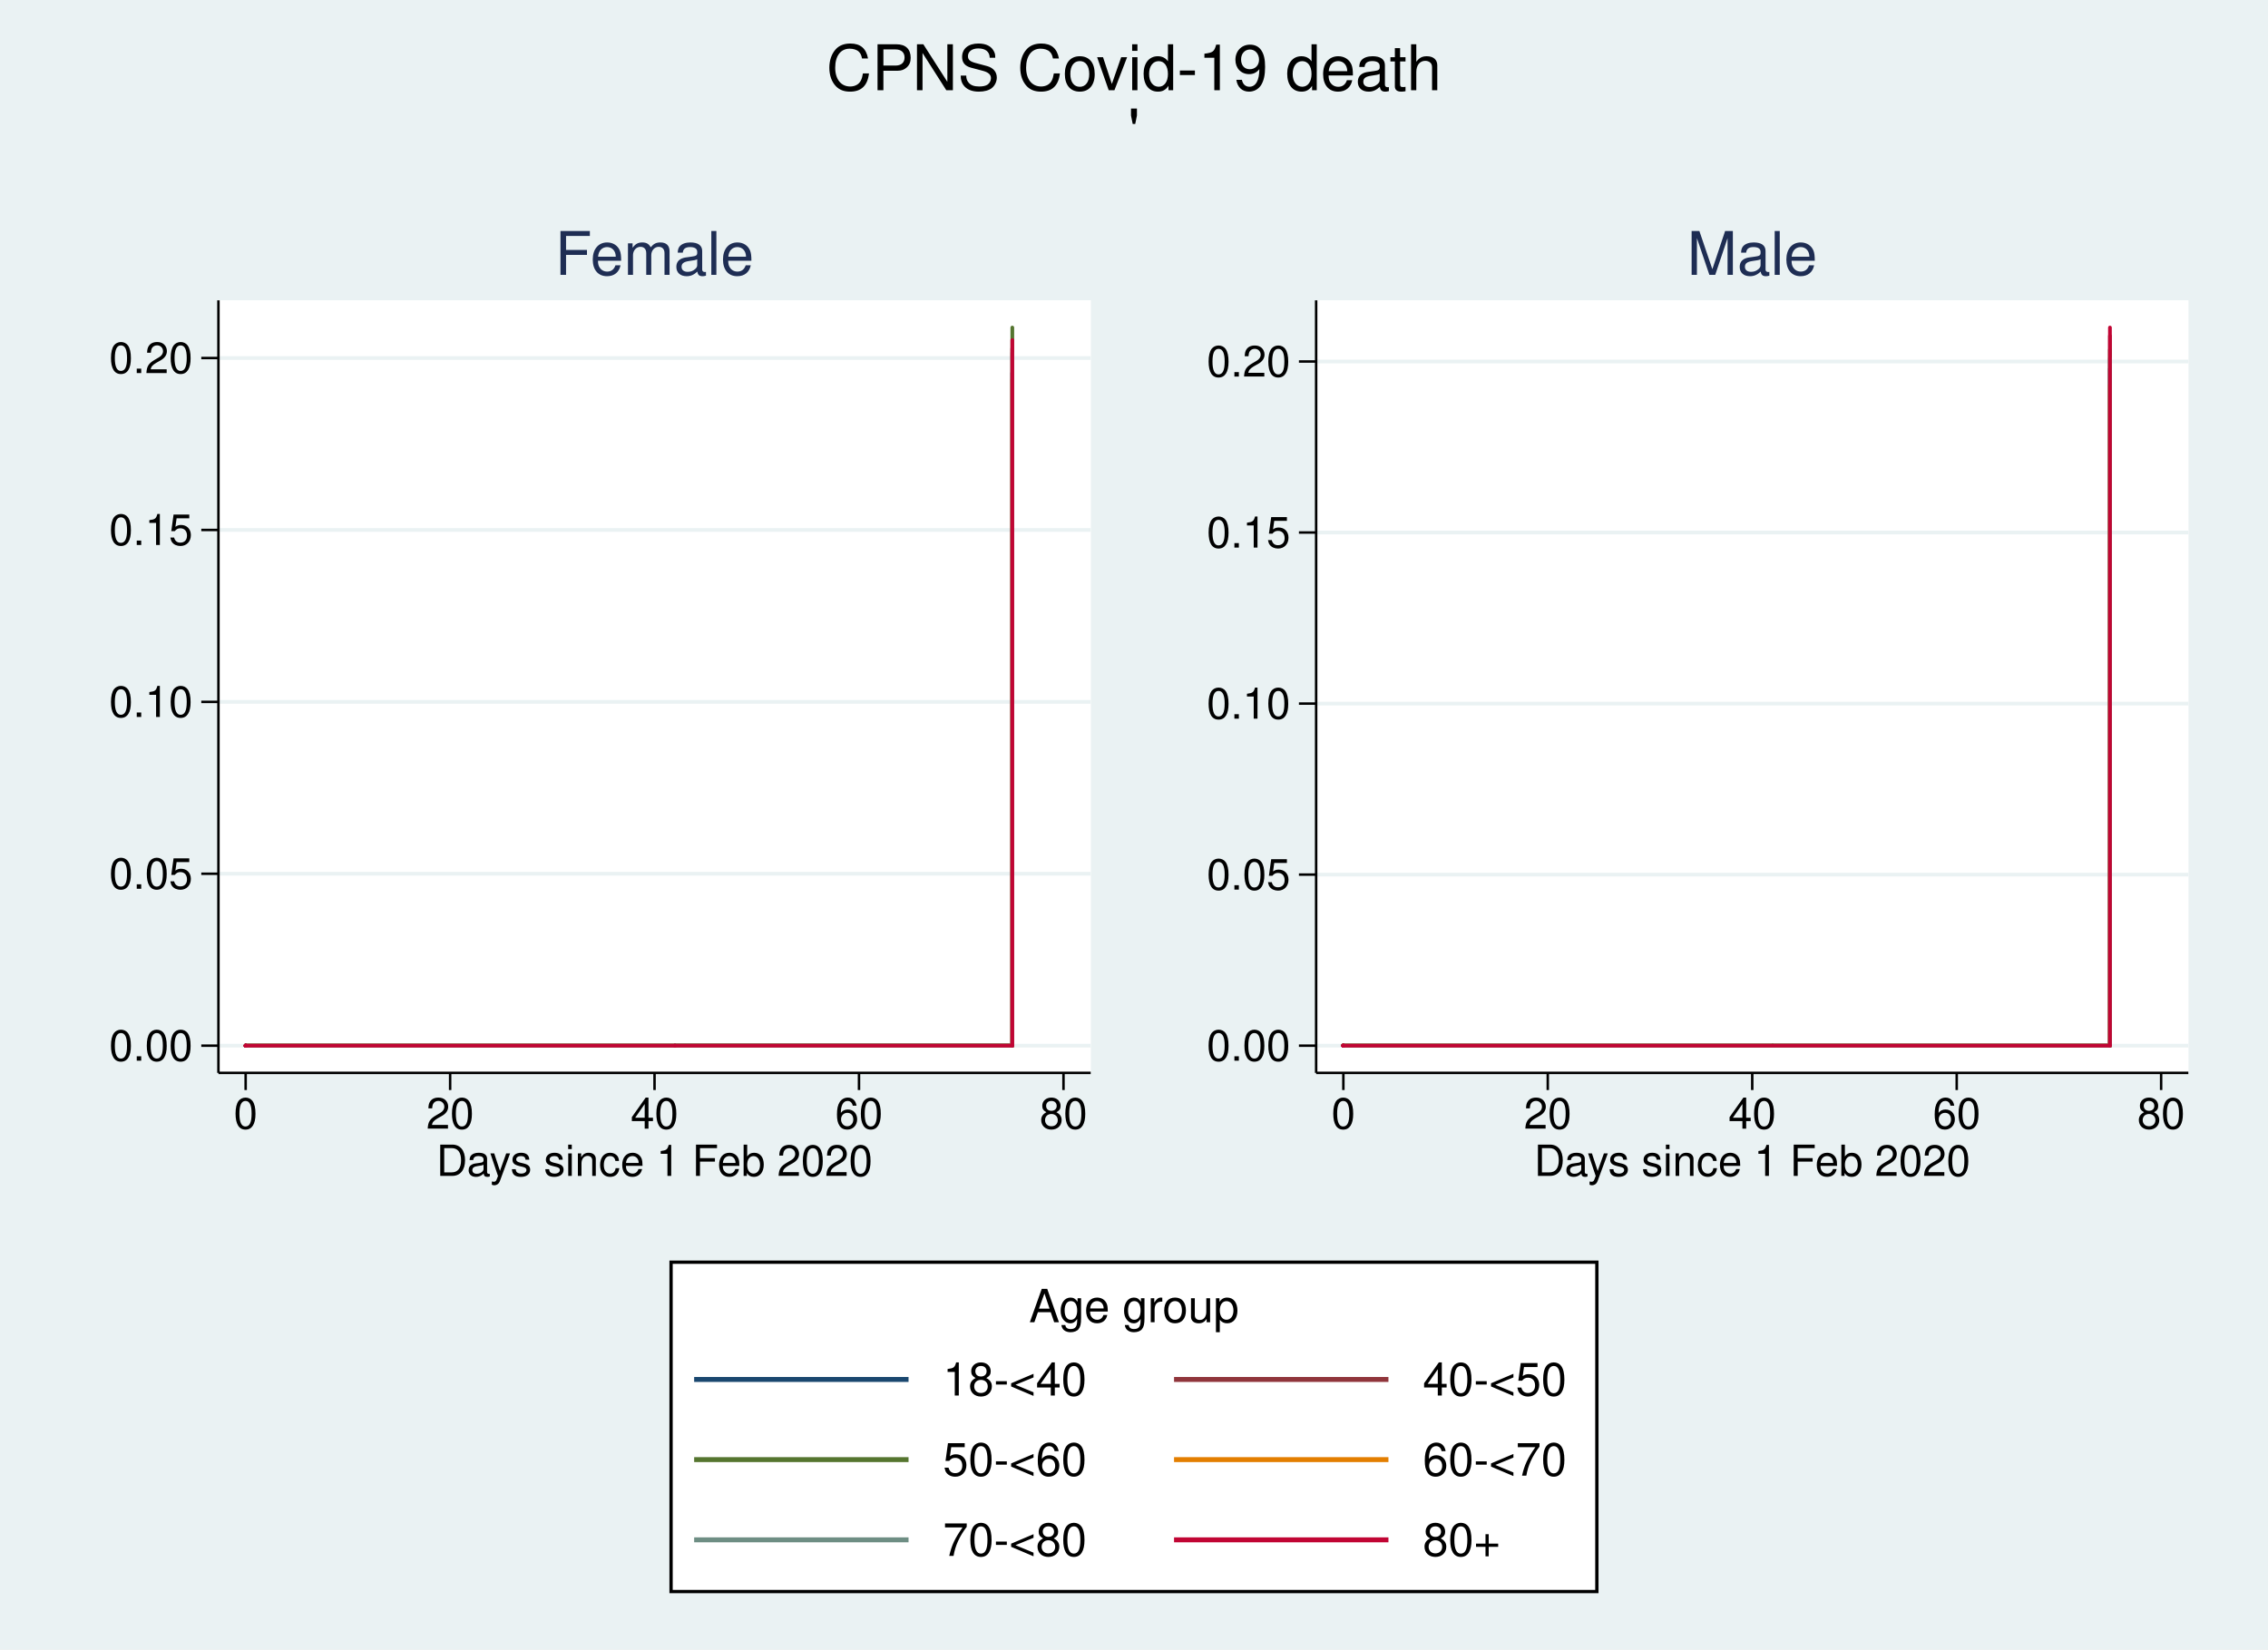
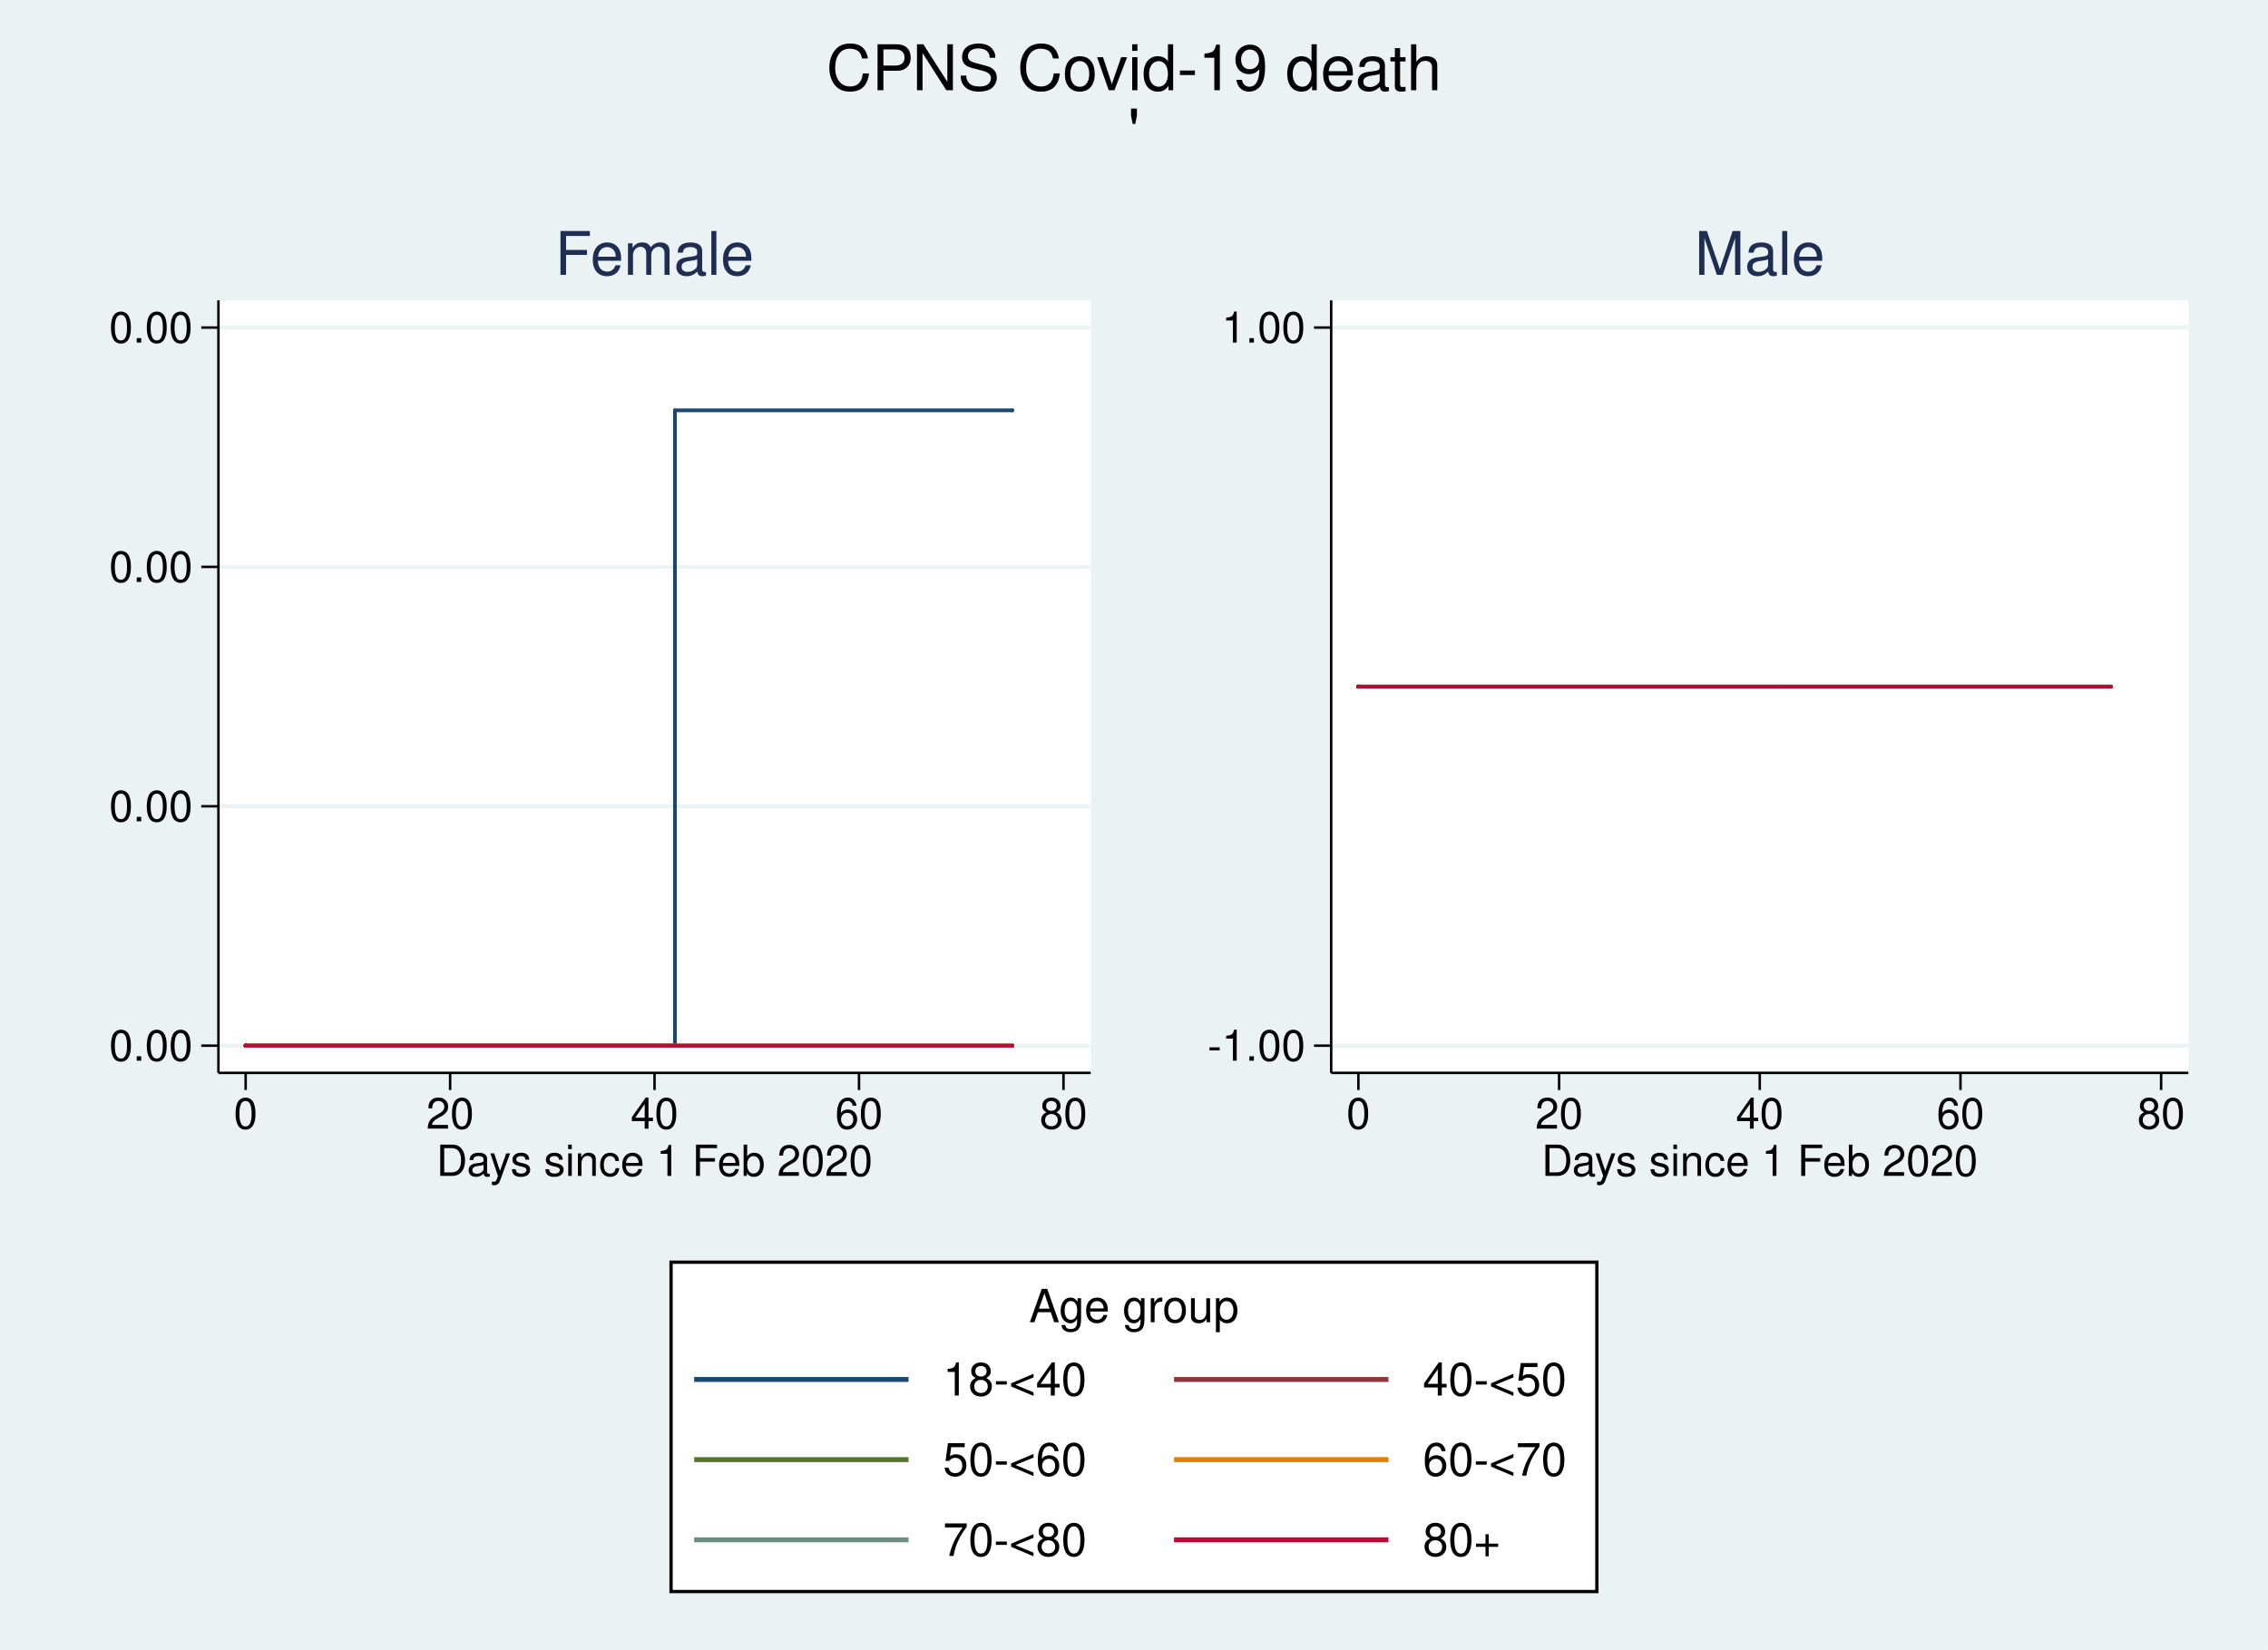
<svg xmlns="http://www.w3.org/2000/svg" version="1.1" width="5.50in" height="4.00in" viewBox="0 0 3960 2880">
  <rect x="0" y="0" width="3960" height="2880" style="fill:#EAF2F3;stroke:none" />
  <rect x="0.00" y="0.00" width="3959.88" height="2880.00" style="fill:#EAF2F3" />
  <rect x="2.88" y="2.88" width="3954.12" height="2874.24" style="fill:none;stroke:#EAF2F3;stroke-width:5.76" />
  <rect x="63.36" y="317.92" width="1916.64" height="1848.64" style="fill:#EAF2F3" />
  <rect x="65.52" y="320.08" width="1912.32" height="1844.32" style="fill:none;stroke:#EAF2F3;stroke-width:4.32" />
  <rect x="381.40" y="524.47" width="1522.99" height="1349.04" style="fill:#FFFFFF" />
  <rect x="383.56" y="526.63" width="1518.67" height="1344.72" style="fill:none;stroke:#FFFFFF;stroke-width:4.32" />
  <line x1="381.40" y1="1825.99" x2="1904.39" y2="1825.99" style="stroke:#EAF2F3;stroke-width:6.48" />
-   <line x1="381.40" y1="1525.76" x2="1904.39" y2="1525.76" style="stroke:#EAF2F3;stroke-width:6.48" />
-   <line x1="381.40" y1="1225.66" x2="1904.39" y2="1225.66" style="stroke:#EAF2F3;stroke-width:6.48" />
-   <line x1="381.40" y1="925.43" x2="1904.39" y2="925.43" style="stroke:#EAF2F3;stroke-width:6.48" />
-   <line x1="381.40" y1="625.20" x2="1904.39" y2="625.20" style="stroke:#EAF2F3;stroke-width:6.48" />
+   <line x1="381.40" y1="1407.95" x2="1904.39" y2="1407.95" style="stroke:#EAF2F3;stroke-width:6.48" />
+   <line x1="381.40" y1="989.91" x2="1904.39" y2="989.91" style="stroke:#EAF2F3;stroke-width:6.48" />
+   <line x1="381.40" y1="571.99" x2="1904.39" y2="571.99" style="stroke:#EAF2F3;stroke-width:6.48" />
  <line x1="428.92" y1="1825.99" x2="428.92" y2="1825.99" stroke-linecap="round" style="stroke:#1A476F;stroke-width:6.48" />
  <line x1="428.92" y1="1825.99" x2="428.92" y2="1825.99" stroke-linecap="round" style="stroke:#1A476F;stroke-width:6.48" />
  <line x1="428.92" y1="1825.99" x2="428.92" y2="1825.99" stroke-linecap="round" style="stroke:#1A476F;stroke-width:6.48" />
  <line x1="428.92" y1="1825.99" x2="428.92" y2="1825.99" stroke-linecap="round" style="stroke:#1A476F;stroke-width:6.48" />
  <line x1="428.92" y1="1825.99" x2="428.92" y2="1825.99" stroke-linecap="round" style="stroke:#1A476F;stroke-width:6.48" />
  <line x1="428.92" y1="1825.99" x2="428.92" y2="1825.99" stroke-linecap="round" style="stroke:#1A476F;stroke-width:6.48" />
  <line x1="428.92" y1="1825.99" x2="428.92" y2="1825.99" stroke-linecap="round" style="stroke:#1A476F;stroke-width:6.48" />
  <line x1="428.92" y1="1825.99" x2="428.92" y2="1825.99" stroke-linecap="round" style="stroke:#1A476F;stroke-width:6.48" />
  <line x1="428.92" y1="1825.99" x2="428.92" y2="1825.99" stroke-linecap="round" style="stroke:#1A476F;stroke-width:6.48" />
  <line x1="428.92" y1="1825.99" x2="428.92" y2="1825.99" stroke-linecap="round" style="stroke:#1A476F;stroke-width:6.48" />
  <line x1="428.92" y1="1825.99" x2="1178.47" y2="1825.99" stroke-linecap="round" style="stroke:#1A476F;stroke-width:6.48" />
-   <line x1="1178.47" y1="1825.99" x2="1178.47" y2="1825.74" stroke-linecap="round" style="stroke:#1A476F;stroke-width:6.48" />
-   <line x1="1178.47" y1="1825.74" x2="1767.52" y2="1825.74" stroke-linecap="round" style="stroke:#1A476F;stroke-width:6.48" />
-   <line x1="1767.52" y1="1825.74" x2="1767.52" y2="651.32" stroke-linecap="round" style="stroke:#1A476F;stroke-width:6.48" />
+   <line x1="1178.47" y1="1825.99" x2="1178.47" y2="716.53" stroke-linecap="round" style="stroke:#1A476F;stroke-width:6.48" />
+   <line x1="1178.47" y1="716.53" x2="1767.52" y2="716.53" stroke-linecap="round" style="stroke:#1A476F;stroke-width:6.48" />
+   <line x1="1767.52" y1="716.53" x2="1767.52" y2="716.53" stroke-linecap="round" style="stroke:#1A476F;stroke-width:6.48" />
  <line x1="428.92" y1="1825.99" x2="428.92" y2="1825.99" stroke-linecap="round" style="stroke:#90353B;stroke-width:6.48" />
  <line x1="428.92" y1="1825.99" x2="428.92" y2="1825.99" stroke-linecap="round" style="stroke:#90353B;stroke-width:6.48" />
  <line x1="428.92" y1="1825.99" x2="428.92" y2="1825.99" stroke-linecap="round" style="stroke:#90353B;stroke-width:6.48" />
  <line x1="428.92" y1="1825.99" x2="428.92" y2="1825.99" stroke-linecap="round" style="stroke:#90353B;stroke-width:6.48" />
  <line x1="428.92" y1="1825.99" x2="428.92" y2="1825.99" stroke-linecap="round" style="stroke:#90353B;stroke-width:6.48" />
  <line x1="428.92" y1="1825.99" x2="428.92" y2="1825.99" stroke-linecap="round" style="stroke:#90353B;stroke-width:6.48" />
  <line x1="428.92" y1="1825.99" x2="428.92" y2="1825.99" stroke-linecap="round" style="stroke:#90353B;stroke-width:6.48" />
  <line x1="428.92" y1="1825.99" x2="428.92" y2="1825.99" stroke-linecap="round" style="stroke:#90353B;stroke-width:6.48" />
  <line x1="428.92" y1="1825.99" x2="428.92" y2="1825.99" stroke-linecap="round" style="stroke:#90353B;stroke-width:6.48" />
  <line x1="428.92" y1="1825.99" x2="428.92" y2="1825.99" stroke-linecap="round" style="stroke:#90353B;stroke-width:6.48" />
  <line x1="428.92" y1="1825.99" x2="1767.52" y2="1825.99" stroke-linecap="round" style="stroke:#90353B;stroke-width:6.48" />
-   <line x1="1767.52" y1="1825.99" x2="1767.52" y2="608.75" stroke-linecap="round" style="stroke:#90353B;stroke-width:6.48" />
+   <line x1="1767.52" y1="1825.99" x2="1767.52" y2="1825.99" stroke-linecap="round" style="stroke:#90353B;stroke-width:6.48" />
  <line x1="428.92" y1="1825.99" x2="428.92" y2="1825.99" stroke-linecap="round" style="stroke:#55752F;stroke-width:6.48" />
  <line x1="428.92" y1="1825.99" x2="428.92" y2="1825.99" stroke-linecap="round" style="stroke:#55752F;stroke-width:6.48" />
  <line x1="428.92" y1="1825.99" x2="428.92" y2="1825.99" stroke-linecap="round" style="stroke:#55752F;stroke-width:6.48" />
  <line x1="428.92" y1="1825.99" x2="428.92" y2="1825.99" stroke-linecap="round" style="stroke:#55752F;stroke-width:6.48" />
  <line x1="428.92" y1="1825.99" x2="428.92" y2="1825.99" stroke-linecap="round" style="stroke:#55752F;stroke-width:6.48" />
  <line x1="428.92" y1="1825.99" x2="428.92" y2="1825.99" stroke-linecap="round" style="stroke:#55752F;stroke-width:6.48" />
  <line x1="428.92" y1="1825.99" x2="428.92" y2="1825.99" stroke-linecap="round" style="stroke:#55752F;stroke-width:6.48" />
  <line x1="428.92" y1="1825.99" x2="428.92" y2="1825.99" stroke-linecap="round" style="stroke:#55752F;stroke-width:6.48" />
  <line x1="428.92" y1="1825.99" x2="428.92" y2="1825.99" stroke-linecap="round" style="stroke:#55752F;stroke-width:6.48" />
  <line x1="428.92" y1="1825.99" x2="428.92" y2="1825.99" stroke-linecap="round" style="stroke:#55752F;stroke-width:6.48" />
  <line x1="428.92" y1="1825.99" x2="1767.52" y2="1825.99" stroke-linecap="round" style="stroke:#55752F;stroke-width:6.48" />
-   <line x1="1767.52" y1="1825.99" x2="1767.52" y2="571.99" stroke-linecap="round" style="stroke:#55752F;stroke-width:6.48" />
+   <line x1="1767.52" y1="1825.99" x2="1767.52" y2="1825.99" stroke-linecap="round" style="stroke:#55752F;stroke-width:6.48" />
  <line x1="428.92" y1="1825.99" x2="428.92" y2="1825.99" stroke-linecap="round" style="stroke:#E37E00;stroke-width:6.48" />
  <line x1="428.92" y1="1825.99" x2="428.92" y2="1825.99" stroke-linecap="round" style="stroke:#E37E00;stroke-width:6.48" />
  <line x1="428.92" y1="1825.99" x2="428.92" y2="1825.99" stroke-linecap="round" style="stroke:#E37E00;stroke-width:6.48" />
  <line x1="428.92" y1="1825.99" x2="428.92" y2="1825.99" stroke-linecap="round" style="stroke:#E37E00;stroke-width:6.48" />
  <line x1="428.92" y1="1825.99" x2="428.92" y2="1825.99" stroke-linecap="round" style="stroke:#E37E00;stroke-width:6.48" />
  <line x1="428.92" y1="1825.99" x2="428.92" y2="1825.99" stroke-linecap="round" style="stroke:#E37E00;stroke-width:6.48" />
  <line x1="428.92" y1="1825.99" x2="428.92" y2="1825.99" stroke-linecap="round" style="stroke:#E37E00;stroke-width:6.48" />
  <line x1="428.92" y1="1825.99" x2="428.92" y2="1825.99" stroke-linecap="round" style="stroke:#E37E00;stroke-width:6.48" />
  <line x1="428.92" y1="1825.99" x2="428.92" y2="1825.99" stroke-linecap="round" style="stroke:#E37E00;stroke-width:6.48" />
  <line x1="428.92" y1="1825.99" x2="428.92" y2="1825.99" stroke-linecap="round" style="stroke:#E37E00;stroke-width:6.48" />
  <line x1="428.92" y1="1825.99" x2="1767.52" y2="1825.99" stroke-linecap="round" style="stroke:#E37E00;stroke-width:6.48" />
-   <line x1="1767.52" y1="1825.99" x2="1767.52" y2="662.58" stroke-linecap="round" style="stroke:#E37E00;stroke-width:6.48" />
+   <line x1="1767.52" y1="1825.99" x2="1767.52" y2="1825.99" stroke-linecap="round" style="stroke:#E37E00;stroke-width:6.48" />
  <line x1="428.92" y1="1825.99" x2="428.92" y2="1825.99" stroke-linecap="round" style="stroke:#6E8E84;stroke-width:6.48" />
  <line x1="428.92" y1="1825.99" x2="428.92" y2="1825.99" stroke-linecap="round" style="stroke:#6E8E84;stroke-width:6.48" />
  <line x1="428.92" y1="1825.99" x2="428.92" y2="1825.99" stroke-linecap="round" style="stroke:#6E8E84;stroke-width:6.48" />
  <line x1="428.92" y1="1825.99" x2="428.92" y2="1825.99" stroke-linecap="round" style="stroke:#6E8E84;stroke-width:6.48" />
  <line x1="428.92" y1="1825.99" x2="428.92" y2="1825.99" stroke-linecap="round" style="stroke:#6E8E84;stroke-width:6.48" />
  <line x1="428.92" y1="1825.99" x2="428.92" y2="1825.99" stroke-linecap="round" style="stroke:#6E8E84;stroke-width:6.48" />
  <line x1="428.92" y1="1825.99" x2="428.92" y2="1825.99" stroke-linecap="round" style="stroke:#6E8E84;stroke-width:6.48" />
  <line x1="428.92" y1="1825.99" x2="428.92" y2="1825.99" stroke-linecap="round" style="stroke:#6E8E84;stroke-width:6.48" />
  <line x1="428.92" y1="1825.99" x2="428.92" y2="1825.99" stroke-linecap="round" style="stroke:#6E8E84;stroke-width:6.48" />
  <line x1="428.92" y1="1825.99" x2="428.92" y2="1825.99" stroke-linecap="round" style="stroke:#6E8E84;stroke-width:6.48" />
  <line x1="428.92" y1="1825.99" x2="1767.52" y2="1825.99" stroke-linecap="round" style="stroke:#6E8E84;stroke-width:6.48" />
-   <line x1="1767.52" y1="1825.99" x2="1767.52" y2="616.29" stroke-linecap="round" style="stroke:#6E8E84;stroke-width:6.48" />
+   <line x1="1767.52" y1="1825.99" x2="1767.52" y2="1825.99" stroke-linecap="round" style="stroke:#6E8E84;stroke-width:6.48" />
  <line x1="428.92" y1="1825.99" x2="428.92" y2="1825.99" stroke-linecap="round" style="stroke:#C10534;stroke-width:6.48" />
  <line x1="428.92" y1="1825.99" x2="428.92" y2="1825.99" stroke-linecap="round" style="stroke:#C10534;stroke-width:6.48" />
  <line x1="428.92" y1="1825.99" x2="428.92" y2="1825.99" stroke-linecap="round" style="stroke:#C10534;stroke-width:6.48" />
  <line x1="428.92" y1="1825.99" x2="428.92" y2="1825.99" stroke-linecap="round" style="stroke:#C10534;stroke-width:6.48" />
  <line x1="428.92" y1="1825.99" x2="428.92" y2="1825.99" stroke-linecap="round" style="stroke:#C10534;stroke-width:6.48" />
  <line x1="428.92" y1="1825.99" x2="428.92" y2="1825.99" stroke-linecap="round" style="stroke:#C10534;stroke-width:6.48" />
  <line x1="428.92" y1="1825.99" x2="428.92" y2="1825.99" stroke-linecap="round" style="stroke:#C10534;stroke-width:6.48" />
  <line x1="428.92" y1="1825.99" x2="428.92" y2="1825.99" stroke-linecap="round" style="stroke:#C10534;stroke-width:6.48" />
  <line x1="428.92" y1="1825.99" x2="428.92" y2="1825.99" stroke-linecap="round" style="stroke:#C10534;stroke-width:6.48" />
  <line x1="428.92" y1="1825.99" x2="428.92" y2="1825.99" stroke-linecap="round" style="stroke:#C10534;stroke-width:6.48" />
  <line x1="428.92" y1="1825.99" x2="1178.47" y2="1825.99" stroke-linecap="round" style="stroke:#C10534;stroke-width:6.48" />
  <line x1="1178.47" y1="1825.99" x2="1178.47" y2="1825.99" stroke-linecap="round" style="stroke:#C10534;stroke-width:6.48" />
  <line x1="1178.47" y1="1825.99" x2="1767.52" y2="1825.99" stroke-linecap="round" style="stroke:#C10534;stroke-width:6.48" />
-   <line x1="1767.52" y1="1825.99" x2="1767.52" y2="593.89" stroke-linecap="round" style="stroke:#C10534;stroke-width:6.48" />
+   <line x1="1767.52" y1="1825.99" x2="1767.52" y2="1825.99" stroke-linecap="round" style="stroke:#C10534;stroke-width:6.48" />
  <line x1="381.40" y1="1873.51" x2="381.40" y2="524.47" style="stroke:#000000;stroke-width:4.32" />
  <line x1="381.40" y1="1825.99" x2="351.45" y2="1825.99" style="stroke:#000000;stroke-width:4.32" />
  <text x="336.48" y="1852.27" style="font-family:'Helvetica';font-size:74.99px;fill:#000000" text-anchor="end">0.00</text>
-   <line x1="381.40" y1="1525.76" x2="351.45" y2="1525.76" style="stroke:#000000;stroke-width:4.32" />
-   <text x="336.48" y="1552.04" style="font-family:'Helvetica';font-size:74.99px;fill:#000000" text-anchor="end">0.05</text>
-   <line x1="381.40" y1="1225.66" x2="351.45" y2="1225.66" style="stroke:#000000;stroke-width:4.32" />
-   <text x="336.48" y="1251.94" style="font-family:'Helvetica';font-size:74.99px;fill:#000000" text-anchor="end">0.10</text>
-   <line x1="381.40" y1="925.43" x2="351.45" y2="925.43" style="stroke:#000000;stroke-width:4.32" />
-   <text x="336.48" y="951.71" style="font-family:'Helvetica';font-size:74.99px;fill:#000000" text-anchor="end">0.15</text>
-   <line x1="381.40" y1="625.20" x2="351.45" y2="625.20" style="stroke:#000000;stroke-width:4.32" />
-   <text x="336.48" y="651.48" style="font-family:'Helvetica';font-size:74.99px;fill:#000000" text-anchor="end">0.20</text>
+   <line x1="381.40" y1="1407.95" x2="351.45" y2="1407.95" style="stroke:#000000;stroke-width:4.32" />
+   <text x="336.48" y="1434.23" style="font-family:'Helvetica';font-size:74.99px;fill:#000000" text-anchor="end">0.00</text>
+   <line x1="381.40" y1="989.91" x2="351.45" y2="989.91" style="stroke:#000000;stroke-width:4.32" />
+   <text x="336.48" y="1016.19" style="font-family:'Helvetica';font-size:74.99px;fill:#000000" text-anchor="end">0.00</text>
+   <line x1="381.40" y1="571.99" x2="351.45" y2="571.99" style="stroke:#000000;stroke-width:4.32" />
+   <text x="336.48" y="598.27" style="font-family:'Helvetica';font-size:74.99px;fill:#000000" text-anchor="end">0.00</text>
  <line x1="381.40" y1="1873.51" x2="1904.39" y2="1873.51" style="stroke:#000000;stroke-width:4.32" />
  <line x1="428.92" y1="1873.51" x2="428.92" y2="1903.46" style="stroke:#000000;stroke-width:4.32" />
  <text x="428.92" y="1970.87" style="font-family:'Helvetica';font-size:74.99px;fill:#000000" text-anchor="middle">0</text>
  <line x1="785.94" y1="1873.51" x2="785.94" y2="1903.46" style="stroke:#000000;stroke-width:4.32" />
  <text x="785.94" y="1970.87" style="font-family:'Helvetica';font-size:74.99px;fill:#000000" text-anchor="middle">20</text>
  <line x1="1142.83" y1="1873.51" x2="1142.83" y2="1903.46" style="stroke:#000000;stroke-width:4.32" />
  <text x="1142.83" y="1970.87" style="font-family:'Helvetica';font-size:74.99px;fill:#000000" text-anchor="middle">40</text>
  <line x1="1499.85" y1="1873.51" x2="1499.85" y2="1903.46" style="stroke:#000000;stroke-width:4.32" />
  <text x="1499.85" y="1970.87" style="font-family:'Helvetica';font-size:74.99px;fill:#000000" text-anchor="middle">60</text>
  <line x1="1856.87" y1="1873.51" x2="1856.87" y2="1903.46" style="stroke:#000000;stroke-width:4.32" />
  <text x="1856.87" y="1970.87" style="font-family:'Helvetica';font-size:74.99px;fill:#000000" text-anchor="middle">80</text>
  <text x="1142.83" y="2053.41" style="font-family:'Helvetica';font-size:74.99px;fill:#000000" text-anchor="middle">Days since 1 Feb 2020</text>
  <text x="1142.83" y="479.93" style="font-family:'Helvetica';font-size:104.94px;fill:#1E2D53" text-anchor="middle">Female</text>
  <rect x="1980.00" y="317.92" width="1916.52" height="1848.64" style="fill:#EAF2F3" />
  <rect x="1982.16" y="320.08" width="1912.20" height="1844.32" style="fill:none;stroke:#EAF2F3;stroke-width:4.32" />
-   <rect x="2298.04" y="524.47" width="1522.87" height="1349.04" style="fill:#FFFFFF" />
-   <rect x="2300.20" y="526.63" width="1518.55" height="1344.72" style="fill:none;stroke:#FFFFFF;stroke-width:4.32" />
-   <line x1="2298.04" y1="1825.99" x2="3820.91" y2="1825.99" style="stroke:#EAF2F3;stroke-width:6.48" />
-   <line x1="2298.04" y1="1527.25" x2="3820.91" y2="1527.25" style="stroke:#EAF2F3;stroke-width:6.48" />
-   <line x1="2298.04" y1="1228.63" x2="3820.91" y2="1228.63" style="stroke:#EAF2F3;stroke-width:6.48" />
-   <line x1="2298.04" y1="929.89" x2="3820.91" y2="929.89" style="stroke:#EAF2F3;stroke-width:6.48" />
-   <line x1="2298.04" y1="631.27" x2="3820.91" y2="631.27" style="stroke:#EAF2F3;stroke-width:6.48" />
-   <line x1="2345.43" y1="1825.99" x2="2345.43" y2="1825.99" stroke-linecap="round" style="stroke:#1A476F;stroke-width:6.48" />
-   <line x1="2345.43" y1="1825.99" x2="2345.43" y2="1825.99" stroke-linecap="round" style="stroke:#1A476F;stroke-width:6.48" />
-   <line x1="2345.43" y1="1825.99" x2="2345.43" y2="1825.99" stroke-linecap="round" style="stroke:#1A476F;stroke-width:6.48" />
-   <line x1="2345.43" y1="1825.99" x2="2345.43" y2="1825.99" stroke-linecap="round" style="stroke:#1A476F;stroke-width:6.48" />
-   <line x1="2345.43" y1="1825.99" x2="2345.43" y2="1825.99" stroke-linecap="round" style="stroke:#1A476F;stroke-width:6.48" />
-   <line x1="2345.43" y1="1825.99" x2="2345.43" y2="1825.99" stroke-linecap="round" style="stroke:#1A476F;stroke-width:6.48" />
-   <line x1="2345.43" y1="1825.99" x2="2345.43" y2="1825.99" stroke-linecap="round" style="stroke:#1A476F;stroke-width:6.48" />
-   <line x1="2345.43" y1="1825.99" x2="2345.43" y2="1825.99" stroke-linecap="round" style="stroke:#1A476F;stroke-width:6.48" />
-   <line x1="2345.43" y1="1825.99" x2="2345.43" y2="1825.99" stroke-linecap="round" style="stroke:#1A476F;stroke-width:6.48" />
-   <line x1="2345.43" y1="1825.99" x2="2345.43" y2="1825.99" stroke-linecap="round" style="stroke:#1A476F;stroke-width:6.48" />
-   <line x1="2345.43" y1="1825.99" x2="3095.11" y2="1825.99" stroke-linecap="round" style="stroke:#1A476F;stroke-width:6.48" />
-   <line x1="3095.11" y1="1825.99" x2="3095.11" y2="1825.99" stroke-linecap="round" style="stroke:#1A476F;stroke-width:6.48" />
-   <line x1="3095.11" y1="1825.99" x2="3684.04" y2="1825.99" stroke-linecap="round" style="stroke:#1A476F;stroke-width:6.48" />
-   <line x1="3684.04" y1="1825.99" x2="3684.04" y2="644.02" stroke-linecap="round" style="stroke:#1A476F;stroke-width:6.48" />
-   <line x1="2345.43" y1="1825.99" x2="2345.43" y2="1825.99" stroke-linecap="round" style="stroke:#90353B;stroke-width:6.48" />
-   <line x1="2345.43" y1="1825.99" x2="2345.43" y2="1825.99" stroke-linecap="round" style="stroke:#90353B;stroke-width:6.48" />
-   <line x1="2345.43" y1="1825.99" x2="2345.43" y2="1825.99" stroke-linecap="round" style="stroke:#90353B;stroke-width:6.48" />
-   <line x1="2345.43" y1="1825.99" x2="2345.43" y2="1825.99" stroke-linecap="round" style="stroke:#90353B;stroke-width:6.48" />
-   <line x1="2345.43" y1="1825.99" x2="2345.43" y2="1825.99" stroke-linecap="round" style="stroke:#90353B;stroke-width:6.48" />
-   <line x1="2345.43" y1="1825.99" x2="2345.43" y2="1825.99" stroke-linecap="round" style="stroke:#90353B;stroke-width:6.48" />
-   <line x1="2345.43" y1="1825.99" x2="2345.43" y2="1825.99" stroke-linecap="round" style="stroke:#90353B;stroke-width:6.48" />
-   <line x1="2345.43" y1="1825.99" x2="2345.43" y2="1825.99" stroke-linecap="round" style="stroke:#90353B;stroke-width:6.48" />
-   <line x1="2345.43" y1="1825.99" x2="2345.43" y2="1825.99" stroke-linecap="round" style="stroke:#90353B;stroke-width:6.48" />
-   <line x1="2345.43" y1="1825.99" x2="2345.43" y2="1825.99" stroke-linecap="round" style="stroke:#90353B;stroke-width:6.48" />
-   <line x1="2345.43" y1="1825.99" x2="3684.04" y2="1825.99" stroke-linecap="round" style="stroke:#90353B;stroke-width:6.48" />
-   <line x1="3684.04" y1="1825.99" x2="3684.04" y2="586.47" stroke-linecap="round" style="stroke:#90353B;stroke-width:6.48" />
-   <line x1="2345.43" y1="1825.99" x2="2345.43" y2="1825.99" stroke-linecap="round" style="stroke:#55752F;stroke-width:6.48" />
-   <line x1="2345.43" y1="1825.99" x2="2345.43" y2="1825.99" stroke-linecap="round" style="stroke:#55752F;stroke-width:6.48" />
-   <line x1="2345.43" y1="1825.99" x2="2345.43" y2="1825.99" stroke-linecap="round" style="stroke:#55752F;stroke-width:6.48" />
-   <line x1="2345.43" y1="1825.99" x2="2345.43" y2="1825.99" stroke-linecap="round" style="stroke:#55752F;stroke-width:6.48" />
-   <line x1="2345.43" y1="1825.99" x2="2345.43" y2="1825.99" stroke-linecap="round" style="stroke:#55752F;stroke-width:6.48" />
-   <line x1="2345.43" y1="1825.99" x2="2345.43" y2="1825.99" stroke-linecap="round" style="stroke:#55752F;stroke-width:6.48" />
-   <line x1="2345.43" y1="1825.99" x2="2345.43" y2="1825.99" stroke-linecap="round" style="stroke:#55752F;stroke-width:6.48" />
-   <line x1="2345.43" y1="1825.99" x2="2345.43" y2="1825.99" stroke-linecap="round" style="stroke:#55752F;stroke-width:6.48" />
-   <line x1="2345.43" y1="1825.99" x2="2345.43" y2="1825.99" stroke-linecap="round" style="stroke:#55752F;stroke-width:6.48" />
-   <line x1="2345.43" y1="1825.99" x2="2345.43" y2="1825.99" stroke-linecap="round" style="stroke:#55752F;stroke-width:6.48" />
-   <line x1="2345.43" y1="1825.99" x2="3095.11" y2="1825.99" stroke-linecap="round" style="stroke:#55752F;stroke-width:6.48" />
-   <line x1="3095.11" y1="1825.99" x2="3095.11" y2="1825.99" stroke-linecap="round" style="stroke:#55752F;stroke-width:6.48" />
-   <line x1="3095.11" y1="1825.99" x2="3684.04" y2="1825.99" stroke-linecap="round" style="stroke:#55752F;stroke-width:6.48" />
-   <line x1="3684.04" y1="1825.99" x2="3684.04" y2="610.85" stroke-linecap="round" style="stroke:#55752F;stroke-width:6.48" />
-   <line x1="2345.43" y1="1825.99" x2="2345.43" y2="1825.99" stroke-linecap="round" style="stroke:#E37E00;stroke-width:6.48" />
-   <line x1="2345.43" y1="1825.99" x2="2345.43" y2="1825.99" stroke-linecap="round" style="stroke:#E37E00;stroke-width:6.48" />
-   <line x1="2345.43" y1="1825.99" x2="2345.43" y2="1825.99" stroke-linecap="round" style="stroke:#E37E00;stroke-width:6.48" />
-   <line x1="2345.43" y1="1825.99" x2="2345.43" y2="1825.99" stroke-linecap="round" style="stroke:#E37E00;stroke-width:6.48" />
-   <line x1="2345.43" y1="1825.99" x2="2345.43" y2="1825.99" stroke-linecap="round" style="stroke:#E37E00;stroke-width:6.48" />
-   <line x1="2345.43" y1="1825.99" x2="2345.43" y2="1825.99" stroke-linecap="round" style="stroke:#E37E00;stroke-width:6.48" />
-   <line x1="2345.43" y1="1825.99" x2="2345.43" y2="1825.99" stroke-linecap="round" style="stroke:#E37E00;stroke-width:6.48" />
-   <line x1="2345.43" y1="1825.99" x2="2345.43" y2="1825.99" stroke-linecap="round" style="stroke:#E37E00;stroke-width:6.48" />
-   <line x1="2345.43" y1="1825.99" x2="2345.43" y2="1825.99" stroke-linecap="round" style="stroke:#E37E00;stroke-width:6.48" />
-   <line x1="2345.43" y1="1825.99" x2="2345.43" y2="1825.99" stroke-linecap="round" style="stroke:#E37E00;stroke-width:6.48" />
-   <line x1="2345.43" y1="1825.99" x2="3684.04" y2="1825.99" stroke-linecap="round" style="stroke:#E37E00;stroke-width:6.48" />
-   <line x1="3684.04" y1="1825.99" x2="3684.04" y2="672.35" stroke-linecap="round" style="stroke:#E37E00;stroke-width:6.48" />
-   <line x1="2345.43" y1="1825.99" x2="2345.43" y2="1825.99" stroke-linecap="round" style="stroke:#6E8E84;stroke-width:6.48" />
-   <line x1="2345.43" y1="1825.99" x2="2345.43" y2="1825.99" stroke-linecap="round" style="stroke:#6E8E84;stroke-width:6.48" />
-   <line x1="2345.43" y1="1825.99" x2="2345.43" y2="1825.99" stroke-linecap="round" style="stroke:#6E8E84;stroke-width:6.48" />
-   <line x1="2345.43" y1="1825.99" x2="2345.43" y2="1825.99" stroke-linecap="round" style="stroke:#6E8E84;stroke-width:6.48" />
-   <line x1="2345.43" y1="1825.99" x2="2345.43" y2="1825.99" stroke-linecap="round" style="stroke:#6E8E84;stroke-width:6.48" />
-   <line x1="2345.43" y1="1825.99" x2="2345.43" y2="1825.99" stroke-linecap="round" style="stroke:#6E8E84;stroke-width:6.48" />
-   <line x1="2345.43" y1="1825.99" x2="2345.43" y2="1825.99" stroke-linecap="round" style="stroke:#6E8E84;stroke-width:6.48" />
-   <line x1="2345.43" y1="1825.99" x2="2345.43" y2="1825.99" stroke-linecap="round" style="stroke:#6E8E84;stroke-width:6.48" />
-   <line x1="2345.43" y1="1825.99" x2="2345.43" y2="1825.99" stroke-linecap="round" style="stroke:#6E8E84;stroke-width:6.48" />
-   <line x1="2345.43" y1="1825.99" x2="2345.43" y2="1825.99" stroke-linecap="round" style="stroke:#6E8E84;stroke-width:6.48" />
-   <line x1="2345.43" y1="1825.99" x2="3684.04" y2="1825.99" stroke-linecap="round" style="stroke:#6E8E84;stroke-width:6.48" />
-   <line x1="3684.04" y1="1825.99" x2="3684.04" y2="626.07" stroke-linecap="round" style="stroke:#6E8E84;stroke-width:6.48" />
-   <line x1="2345.43" y1="1825.99" x2="2345.43" y2="1825.99" stroke-linecap="round" style="stroke:#C10534;stroke-width:6.48" />
-   <line x1="2345.43" y1="1825.99" x2="2345.43" y2="1825.99" stroke-linecap="round" style="stroke:#C10534;stroke-width:6.48" />
-   <line x1="2345.43" y1="1825.99" x2="2345.43" y2="1825.99" stroke-linecap="round" style="stroke:#C10534;stroke-width:6.48" />
-   <line x1="2345.43" y1="1825.99" x2="2345.43" y2="1825.99" stroke-linecap="round" style="stroke:#C10534;stroke-width:6.48" />
-   <line x1="2345.43" y1="1825.99" x2="2345.43" y2="1825.99" stroke-linecap="round" style="stroke:#C10534;stroke-width:6.48" />
-   <line x1="2345.43" y1="1825.99" x2="2345.43" y2="1825.99" stroke-linecap="round" style="stroke:#C10534;stroke-width:6.48" />
-   <line x1="2345.43" y1="1825.99" x2="2345.43" y2="1825.99" stroke-linecap="round" style="stroke:#C10534;stroke-width:6.48" />
-   <line x1="2345.43" y1="1825.99" x2="2345.43" y2="1825.99" stroke-linecap="round" style="stroke:#C10534;stroke-width:6.48" />
-   <line x1="2345.43" y1="1825.99" x2="2345.43" y2="1825.99" stroke-linecap="round" style="stroke:#C10534;stroke-width:6.48" />
-   <line x1="2345.43" y1="1825.99" x2="2345.43" y2="1825.99" stroke-linecap="round" style="stroke:#C10534;stroke-width:6.48" />
-   <line x1="2345.43" y1="1825.99" x2="3684.04" y2="1825.99" stroke-linecap="round" style="stroke:#C10534;stroke-width:6.48" />
-   <line x1="3684.04" y1="1825.99" x2="3684.04" y2="571.99" stroke-linecap="round" style="stroke:#C10534;stroke-width:6.48" />
-   <line x1="2298.04" y1="1873.51" x2="2298.04" y2="524.47" style="stroke:#000000;stroke-width:4.32" />
-   <line x1="2298.04" y1="1825.99" x2="2267.97" y2="1825.99" style="stroke:#000000;stroke-width:4.32" />
-   <text x="2252.99" y="1852.27" style="font-family:'Helvetica';font-size:74.99px;fill:#000000" text-anchor="end">0.00</text>
-   <line x1="2298.04" y1="1527.25" x2="2267.97" y2="1527.25" style="stroke:#000000;stroke-width:4.32" />
-   <text x="2252.99" y="1553.53" style="font-family:'Helvetica';font-size:74.99px;fill:#000000" text-anchor="end">0.05</text>
-   <line x1="2298.04" y1="1228.63" x2="2267.97" y2="1228.63" style="stroke:#000000;stroke-width:4.32" />
-   <text x="2252.99" y="1254.91" style="font-family:'Helvetica';font-size:74.99px;fill:#000000" text-anchor="end">0.10</text>
-   <line x1="2298.04" y1="929.89" x2="2267.97" y2="929.89" style="stroke:#000000;stroke-width:4.32" />
-   <text x="2252.99" y="956.17" style="font-family:'Helvetica';font-size:74.99px;fill:#000000" text-anchor="end">0.15</text>
-   <line x1="2298.04" y1="631.27" x2="2267.97" y2="631.27" style="stroke:#000000;stroke-width:4.32" />
-   <text x="2252.99" y="657.55" style="font-family:'Helvetica';font-size:74.99px;fill:#000000" text-anchor="end">0.20</text>
-   <line x1="2298.04" y1="1873.51" x2="3820.91" y2="1873.51" style="stroke:#000000;stroke-width:4.32" />
-   <line x1="2345.56" y1="1873.51" x2="2345.56" y2="1903.46" style="stroke:#000000;stroke-width:4.32" />
-   <text x="2345.56" y="1970.87" style="font-family:'Helvetica';font-size:74.99px;fill:#000000" text-anchor="middle">0</text>
-   <line x1="2702.45" y1="1873.51" x2="2702.45" y2="1903.46" style="stroke:#000000;stroke-width:4.32" />
-   <text x="2702.45" y="1970.87" style="font-family:'Helvetica';font-size:74.99px;fill:#000000" text-anchor="middle">20</text>
-   <line x1="3059.47" y1="1873.51" x2="3059.47" y2="1903.46" style="stroke:#000000;stroke-width:4.32" />
-   <text x="3059.47" y="1970.87" style="font-family:'Helvetica';font-size:74.99px;fill:#000000" text-anchor="middle">40</text>
-   <line x1="3416.49" y1="1873.51" x2="3416.49" y2="1903.46" style="stroke:#000000;stroke-width:4.32" />
-   <text x="3416.49" y="1970.87" style="font-family:'Helvetica';font-size:74.99px;fill:#000000" text-anchor="middle">60</text>
+   <rect x="2324.27" y="524.47" width="1496.63" height="1349.04" style="fill:#FFFFFF" />
+   <rect x="2326.43" y="526.63" width="1492.31" height="1344.72" style="fill:none;stroke:#FFFFFF;stroke-width:4.32" />
+   <line x1="2324.27" y1="1825.99" x2="3820.91" y2="1825.99" style="stroke:#EAF2F3;stroke-width:6.48" />
+   <line x1="2324.27" y1="571.99" x2="3820.91" y2="571.99" style="stroke:#EAF2F3;stroke-width:6.48" />
+   <line x1="2371.67" y1="1199.05" x2="2371.67" y2="1199.05" stroke-linecap="round" style="stroke:#1A476F;stroke-width:6.48" />
+   <line x1="2371.67" y1="1199.05" x2="2371.67" y2="1199.05" stroke-linecap="round" style="stroke:#1A476F;stroke-width:6.48" />
+   <line x1="2371.67" y1="1199.05" x2="2371.67" y2="1199.05" stroke-linecap="round" style="stroke:#1A476F;stroke-width:6.48" />
+   <line x1="2371.67" y1="1199.05" x2="2371.67" y2="1199.05" stroke-linecap="round" style="stroke:#1A476F;stroke-width:6.48" />
+   <line x1="2371.67" y1="1199.05" x2="2371.67" y2="1199.05" stroke-linecap="round" style="stroke:#1A476F;stroke-width:6.48" />
+   <line x1="2371.67" y1="1199.05" x2="2371.67" y2="1199.05" stroke-linecap="round" style="stroke:#1A476F;stroke-width:6.48" />
+   <line x1="2371.67" y1="1199.05" x2="2371.67" y2="1199.05" stroke-linecap="round" style="stroke:#1A476F;stroke-width:6.48" />
+   <line x1="2371.67" y1="1199.05" x2="2371.67" y2="1199.05" stroke-linecap="round" style="stroke:#1A476F;stroke-width:6.48" />
+   <line x1="2371.67" y1="1199.05" x2="2371.67" y2="1199.05" stroke-linecap="round" style="stroke:#1A476F;stroke-width:6.48" />
+   <line x1="2371.67" y1="1199.05" x2="2371.67" y2="1199.05" stroke-linecap="round" style="stroke:#1A476F;stroke-width:6.48" />
+   <line x1="2371.67" y1="1199.05" x2="3107.61" y2="1199.05" stroke-linecap="round" style="stroke:#1A476F;stroke-width:6.48" />
+   <line x1="3107.61" y1="1199.05" x2="3107.61" y2="1199.05" stroke-linecap="round" style="stroke:#1A476F;stroke-width:6.48" />
+   <line x1="3107.61" y1="1199.05" x2="3685.77" y2="1199.05" stroke-linecap="round" style="stroke:#1A476F;stroke-width:6.48" />
+   <line x1="3685.77" y1="1199.05" x2="3685.77" y2="1199.05" stroke-linecap="round" style="stroke:#1A476F;stroke-width:6.48" />
+   <line x1="2371.67" y1="1199.05" x2="2371.67" y2="1199.05" stroke-linecap="round" style="stroke:#90353B;stroke-width:6.48" />
+   <line x1="2371.67" y1="1199.05" x2="2371.67" y2="1199.05" stroke-linecap="round" style="stroke:#90353B;stroke-width:6.48" />
+   <line x1="2371.67" y1="1199.05" x2="2371.67" y2="1199.05" stroke-linecap="round" style="stroke:#90353B;stroke-width:6.48" />
+   <line x1="2371.67" y1="1199.05" x2="2371.67" y2="1199.05" stroke-linecap="round" style="stroke:#90353B;stroke-width:6.48" />
+   <line x1="2371.67" y1="1199.05" x2="2371.67" y2="1199.05" stroke-linecap="round" style="stroke:#90353B;stroke-width:6.48" />
+   <line x1="2371.67" y1="1199.05" x2="2371.67" y2="1199.05" stroke-linecap="round" style="stroke:#90353B;stroke-width:6.48" />
+   <line x1="2371.67" y1="1199.05" x2="2371.67" y2="1199.05" stroke-linecap="round" style="stroke:#90353B;stroke-width:6.48" />
+   <line x1="2371.67" y1="1199.05" x2="2371.67" y2="1199.05" stroke-linecap="round" style="stroke:#90353B;stroke-width:6.48" />
+   <line x1="2371.67" y1="1199.05" x2="2371.67" y2="1199.05" stroke-linecap="round" style="stroke:#90353B;stroke-width:6.48" />
+   <line x1="2371.67" y1="1199.05" x2="2371.67" y2="1199.05" stroke-linecap="round" style="stroke:#90353B;stroke-width:6.48" />
+   <line x1="2371.67" y1="1199.05" x2="3685.77" y2="1199.05" stroke-linecap="round" style="stroke:#90353B;stroke-width:6.48" />
+   <line x1="3685.77" y1="1199.05" x2="3685.77" y2="1199.05" stroke-linecap="round" style="stroke:#90353B;stroke-width:6.48" />
+   <line x1="2371.67" y1="1199.05" x2="2371.67" y2="1199.05" stroke-linecap="round" style="stroke:#55752F;stroke-width:6.48" />
+   <line x1="2371.67" y1="1199.05" x2="2371.67" y2="1199.05" stroke-linecap="round" style="stroke:#55752F;stroke-width:6.48" />
+   <line x1="2371.67" y1="1199.05" x2="2371.67" y2="1199.05" stroke-linecap="round" style="stroke:#55752F;stroke-width:6.48" />
+   <line x1="2371.67" y1="1199.05" x2="2371.67" y2="1199.05" stroke-linecap="round" style="stroke:#55752F;stroke-width:6.48" />
+   <line x1="2371.67" y1="1199.05" x2="2371.67" y2="1199.05" stroke-linecap="round" style="stroke:#55752F;stroke-width:6.48" />
+   <line x1="2371.67" y1="1199.05" x2="2371.67" y2="1199.05" stroke-linecap="round" style="stroke:#55752F;stroke-width:6.48" />
+   <line x1="2371.67" y1="1199.05" x2="2371.67" y2="1199.05" stroke-linecap="round" style="stroke:#55752F;stroke-width:6.48" />
+   <line x1="2371.67" y1="1199.05" x2="2371.67" y2="1199.05" stroke-linecap="round" style="stroke:#55752F;stroke-width:6.48" />
+   <line x1="2371.67" y1="1199.05" x2="2371.67" y2="1199.05" stroke-linecap="round" style="stroke:#55752F;stroke-width:6.48" />
+   <line x1="2371.67" y1="1199.05" x2="2371.67" y2="1199.05" stroke-linecap="round" style="stroke:#55752F;stroke-width:6.48" />
+   <line x1="2371.67" y1="1199.05" x2="3107.61" y2="1199.05" stroke-linecap="round" style="stroke:#55752F;stroke-width:6.48" />
+   <line x1="3107.61" y1="1199.05" x2="3107.61" y2="1199.05" stroke-linecap="round" style="stroke:#55752F;stroke-width:6.48" />
+   <line x1="3107.61" y1="1199.05" x2="3685.77" y2="1199.05" stroke-linecap="round" style="stroke:#55752F;stroke-width:6.48" />
+   <line x1="3685.77" y1="1199.05" x2="3685.77" y2="1199.05" stroke-linecap="round" style="stroke:#55752F;stroke-width:6.48" />
+   <line x1="2371.67" y1="1199.05" x2="2371.67" y2="1199.05" stroke-linecap="round" style="stroke:#E37E00;stroke-width:6.48" />
+   <line x1="2371.67" y1="1199.05" x2="2371.67" y2="1199.05" stroke-linecap="round" style="stroke:#E37E00;stroke-width:6.48" />
+   <line x1="2371.67" y1="1199.05" x2="2371.67" y2="1199.05" stroke-linecap="round" style="stroke:#E37E00;stroke-width:6.48" />
+   <line x1="2371.67" y1="1199.05" x2="2371.67" y2="1199.05" stroke-linecap="round" style="stroke:#E37E00;stroke-width:6.48" />
+   <line x1="2371.67" y1="1199.05" x2="2371.67" y2="1199.05" stroke-linecap="round" style="stroke:#E37E00;stroke-width:6.48" />
+   <line x1="2371.67" y1="1199.05" x2="2371.67" y2="1199.05" stroke-linecap="round" style="stroke:#E37E00;stroke-width:6.48" />
+   <line x1="2371.67" y1="1199.05" x2="2371.67" y2="1199.05" stroke-linecap="round" style="stroke:#E37E00;stroke-width:6.48" />
+   <line x1="2371.67" y1="1199.05" x2="2371.67" y2="1199.05" stroke-linecap="round" style="stroke:#E37E00;stroke-width:6.48" />
+   <line x1="2371.67" y1="1199.05" x2="2371.67" y2="1199.05" stroke-linecap="round" style="stroke:#E37E00;stroke-width:6.48" />
+   <line x1="2371.67" y1="1199.05" x2="2371.67" y2="1199.05" stroke-linecap="round" style="stroke:#E37E00;stroke-width:6.48" />
+   <line x1="2371.67" y1="1199.05" x2="3685.77" y2="1199.05" stroke-linecap="round" style="stroke:#E37E00;stroke-width:6.48" />
+   <line x1="3685.77" y1="1199.05" x2="3685.77" y2="1199.05" stroke-linecap="round" style="stroke:#E37E00;stroke-width:6.48" />
+   <line x1="2371.67" y1="1199.05" x2="2371.67" y2="1199.05" stroke-linecap="round" style="stroke:#6E8E84;stroke-width:6.48" />
+   <line x1="2371.67" y1="1199.05" x2="2371.67" y2="1199.05" stroke-linecap="round" style="stroke:#6E8E84;stroke-width:6.48" />
+   <line x1="2371.67" y1="1199.05" x2="2371.67" y2="1199.05" stroke-linecap="round" style="stroke:#6E8E84;stroke-width:6.48" />
+   <line x1="2371.67" y1="1199.05" x2="2371.67" y2="1199.05" stroke-linecap="round" style="stroke:#6E8E84;stroke-width:6.48" />
+   <line x1="2371.67" y1="1199.05" x2="2371.67" y2="1199.05" stroke-linecap="round" style="stroke:#6E8E84;stroke-width:6.48" />
+   <line x1="2371.67" y1="1199.05" x2="2371.67" y2="1199.05" stroke-linecap="round" style="stroke:#6E8E84;stroke-width:6.48" />
+   <line x1="2371.67" y1="1199.05" x2="2371.67" y2="1199.05" stroke-linecap="round" style="stroke:#6E8E84;stroke-width:6.48" />
+   <line x1="2371.67" y1="1199.05" x2="2371.67" y2="1199.05" stroke-linecap="round" style="stroke:#6E8E84;stroke-width:6.48" />
+   <line x1="2371.67" y1="1199.05" x2="2371.67" y2="1199.05" stroke-linecap="round" style="stroke:#6E8E84;stroke-width:6.48" />
+   <line x1="2371.67" y1="1199.05" x2="2371.67" y2="1199.05" stroke-linecap="round" style="stroke:#6E8E84;stroke-width:6.48" />
+   <line x1="2371.67" y1="1199.05" x2="3685.77" y2="1199.05" stroke-linecap="round" style="stroke:#6E8E84;stroke-width:6.48" />
+   <line x1="3685.77" y1="1199.05" x2="3685.77" y2="1199.05" stroke-linecap="round" style="stroke:#6E8E84;stroke-width:6.48" />
+   <line x1="2371.67" y1="1199.05" x2="2371.67" y2="1199.05" stroke-linecap="round" style="stroke:#C10534;stroke-width:6.48" />
+   <line x1="2371.67" y1="1199.05" x2="2371.67" y2="1199.05" stroke-linecap="round" style="stroke:#C10534;stroke-width:6.48" />
+   <line x1="2371.67" y1="1199.05" x2="2371.67" y2="1199.05" stroke-linecap="round" style="stroke:#C10534;stroke-width:6.48" />
+   <line x1="2371.67" y1="1199.05" x2="2371.67" y2="1199.05" stroke-linecap="round" style="stroke:#C10534;stroke-width:6.48" />
+   <line x1="2371.67" y1="1199.05" x2="2371.67" y2="1199.05" stroke-linecap="round" style="stroke:#C10534;stroke-width:6.48" />
+   <line x1="2371.67" y1="1199.05" x2="2371.67" y2="1199.05" stroke-linecap="round" style="stroke:#C10534;stroke-width:6.48" />
+   <line x1="2371.67" y1="1199.05" x2="2371.67" y2="1199.05" stroke-linecap="round" style="stroke:#C10534;stroke-width:6.48" />
+   <line x1="2371.67" y1="1199.05" x2="2371.67" y2="1199.05" stroke-linecap="round" style="stroke:#C10534;stroke-width:6.48" />
+   <line x1="2371.67" y1="1199.05" x2="2371.67" y2="1199.05" stroke-linecap="round" style="stroke:#C10534;stroke-width:6.48" />
+   <line x1="2371.67" y1="1199.05" x2="2371.67" y2="1199.05" stroke-linecap="round" style="stroke:#C10534;stroke-width:6.48" />
+   <line x1="2371.67" y1="1199.05" x2="3685.77" y2="1199.05" stroke-linecap="round" style="stroke:#C10534;stroke-width:6.48" />
+   <line x1="3685.77" y1="1199.05" x2="3685.77" y2="1199.05" stroke-linecap="round" style="stroke:#C10534;stroke-width:6.48" />
+   <line x1="2324.27" y1="1873.51" x2="2324.27" y2="524.47" style="stroke:#000000;stroke-width:4.32" />
+   <line x1="2324.27" y1="1825.99" x2="2294.32" y2="1825.99" style="stroke:#000000;stroke-width:4.32" />
+   <text x="2279.23" y="1852.27" style="font-family:'Helvetica';font-size:74.99px;fill:#000000" text-anchor="end">-1.00</text>
+   <line x1="2324.27" y1="571.99" x2="2294.32" y2="571.99" style="stroke:#000000;stroke-width:4.32" />
+   <text x="2279.23" y="598.27" style="font-family:'Helvetica';font-size:74.99px;fill:#000000" text-anchor="end">1.00</text>
+   <line x1="2324.27" y1="1873.51" x2="3820.91" y2="1873.51" style="stroke:#000000;stroke-width:4.32" />
+   <line x1="2371.79" y1="1873.51" x2="2371.79" y2="1903.46" style="stroke:#000000;stroke-width:4.32" />
+   <text x="2371.79" y="1970.87" style="font-family:'Helvetica';font-size:74.99px;fill:#000000" text-anchor="middle">0</text>
+   <line x1="2722.25" y1="1873.51" x2="2722.25" y2="1903.46" style="stroke:#000000;stroke-width:4.32" />
+   <text x="2722.25" y="1970.87" style="font-family:'Helvetica';font-size:74.99px;fill:#000000" text-anchor="middle">20</text>
+   <line x1="3072.59" y1="1873.51" x2="3072.59" y2="1903.46" style="stroke:#000000;stroke-width:4.32" />
+   <text x="3072.59" y="1970.87" style="font-family:'Helvetica';font-size:74.99px;fill:#000000" text-anchor="middle">40</text>
+   <line x1="3423.05" y1="1873.51" x2="3423.05" y2="1903.46" style="stroke:#000000;stroke-width:4.32" />
+   <text x="3423.05" y="1970.87" style="font-family:'Helvetica';font-size:74.99px;fill:#000000" text-anchor="middle">60</text>
  <line x1="3773.39" y1="1873.51" x2="3773.39" y2="1903.46" style="stroke:#000000;stroke-width:4.32" />
  <text x="3773.39" y="1970.87" style="font-family:'Helvetica';font-size:74.99px;fill:#000000" text-anchor="middle">80</text>
-   <text x="3059.47" y="2053.41" style="font-family:'Helvetica';font-size:74.99px;fill:#000000" text-anchor="middle">Days since 1 Feb 2020</text>
-   <text x="3059.47" y="479.93" style="font-family:'Helvetica';font-size:104.94px;fill:#1E2D53" text-anchor="middle">Male</text>
+   <text x="3072.59" y="2053.41" style="font-family:'Helvetica';font-size:74.99px;fill:#000000" text-anchor="middle">Days since 1 Feb 2020</text>
+   <text x="3072.59" y="479.93" style="font-family:'Helvetica';font-size:104.94px;fill:#1E2D53" text-anchor="middle">Male</text>
  <text x="1980.00" y="157.51" style="font-family:'Helvetica';font-size:110.01px;fill:#000000" text-anchor="middle">CPNS Covid-19 death</text>
  <text x="1980.00" y="267.53" style="font-family:'Helvetica';font-size:110.01px;fill:#000000" text-anchor="middle">'</text>
  <rect x="1168.82" y="2201.21" width="1622.24" height="580.90" style="fill:#FFFFFF" />
  <rect x="1171.70" y="2204.09" width="1616.48" height="575.14" style="fill:none;stroke:#000000;stroke-width:5.76" />
  <line x1="1212.01" y1="2408.87" x2="1586.35" y2="2408.87" style="stroke:#1A476F;stroke-width:8.64" />
  <line x1="2049.92" y1="2408.87" x2="2424.26" y2="2408.87" style="stroke:#90353B;stroke-width:8.64" />
  <line x1="1212.01" y1="2548.83" x2="1586.35" y2="2548.83" style="stroke:#55752F;stroke-width:8.64" />
  <line x1="2049.92" y1="2548.83" x2="2424.26" y2="2548.83" style="stroke:#E37E00;stroke-width:8.64" />
  <line x1="1212.01" y1="2688.92" x2="1586.35" y2="2688.92" style="stroke:#6E8E84;stroke-width:8.64" />
  <line x1="2049.92" y1="2688.92" x2="2424.26" y2="2688.92" style="stroke:#C10534;stroke-width:8.64" />
  <text x="1646.37" y="2436.88" style="font-family:'Helvetica';font-size:79.94px;fill:#000000">18-&lt;40</text>
  <text x="2484.28" y="2436.88" style="font-family:'Helvetica';font-size:79.94px;fill:#000000">40-&lt;50</text>
  <text x="1646.37" y="2576.85" style="font-family:'Helvetica';font-size:79.94px;fill:#000000">50-&lt;60</text>
  <text x="2484.28" y="2576.85" style="font-family:'Helvetica';font-size:79.94px;fill:#000000">60-&lt;70</text>
  <text x="1646.37" y="2716.94" style="font-family:'Helvetica';font-size:79.94px;fill:#000000">70-&lt;80</text>
  <text x="2484.28" y="2716.94" style="font-family:'Helvetica';font-size:79.94px;fill:#000000">80+</text>
  <text x="1980.00" y="2308.96" style="font-family:'Helvetica';font-size:79.94px;fill:#000000" text-anchor="middle">Age group</text>
</svg>
